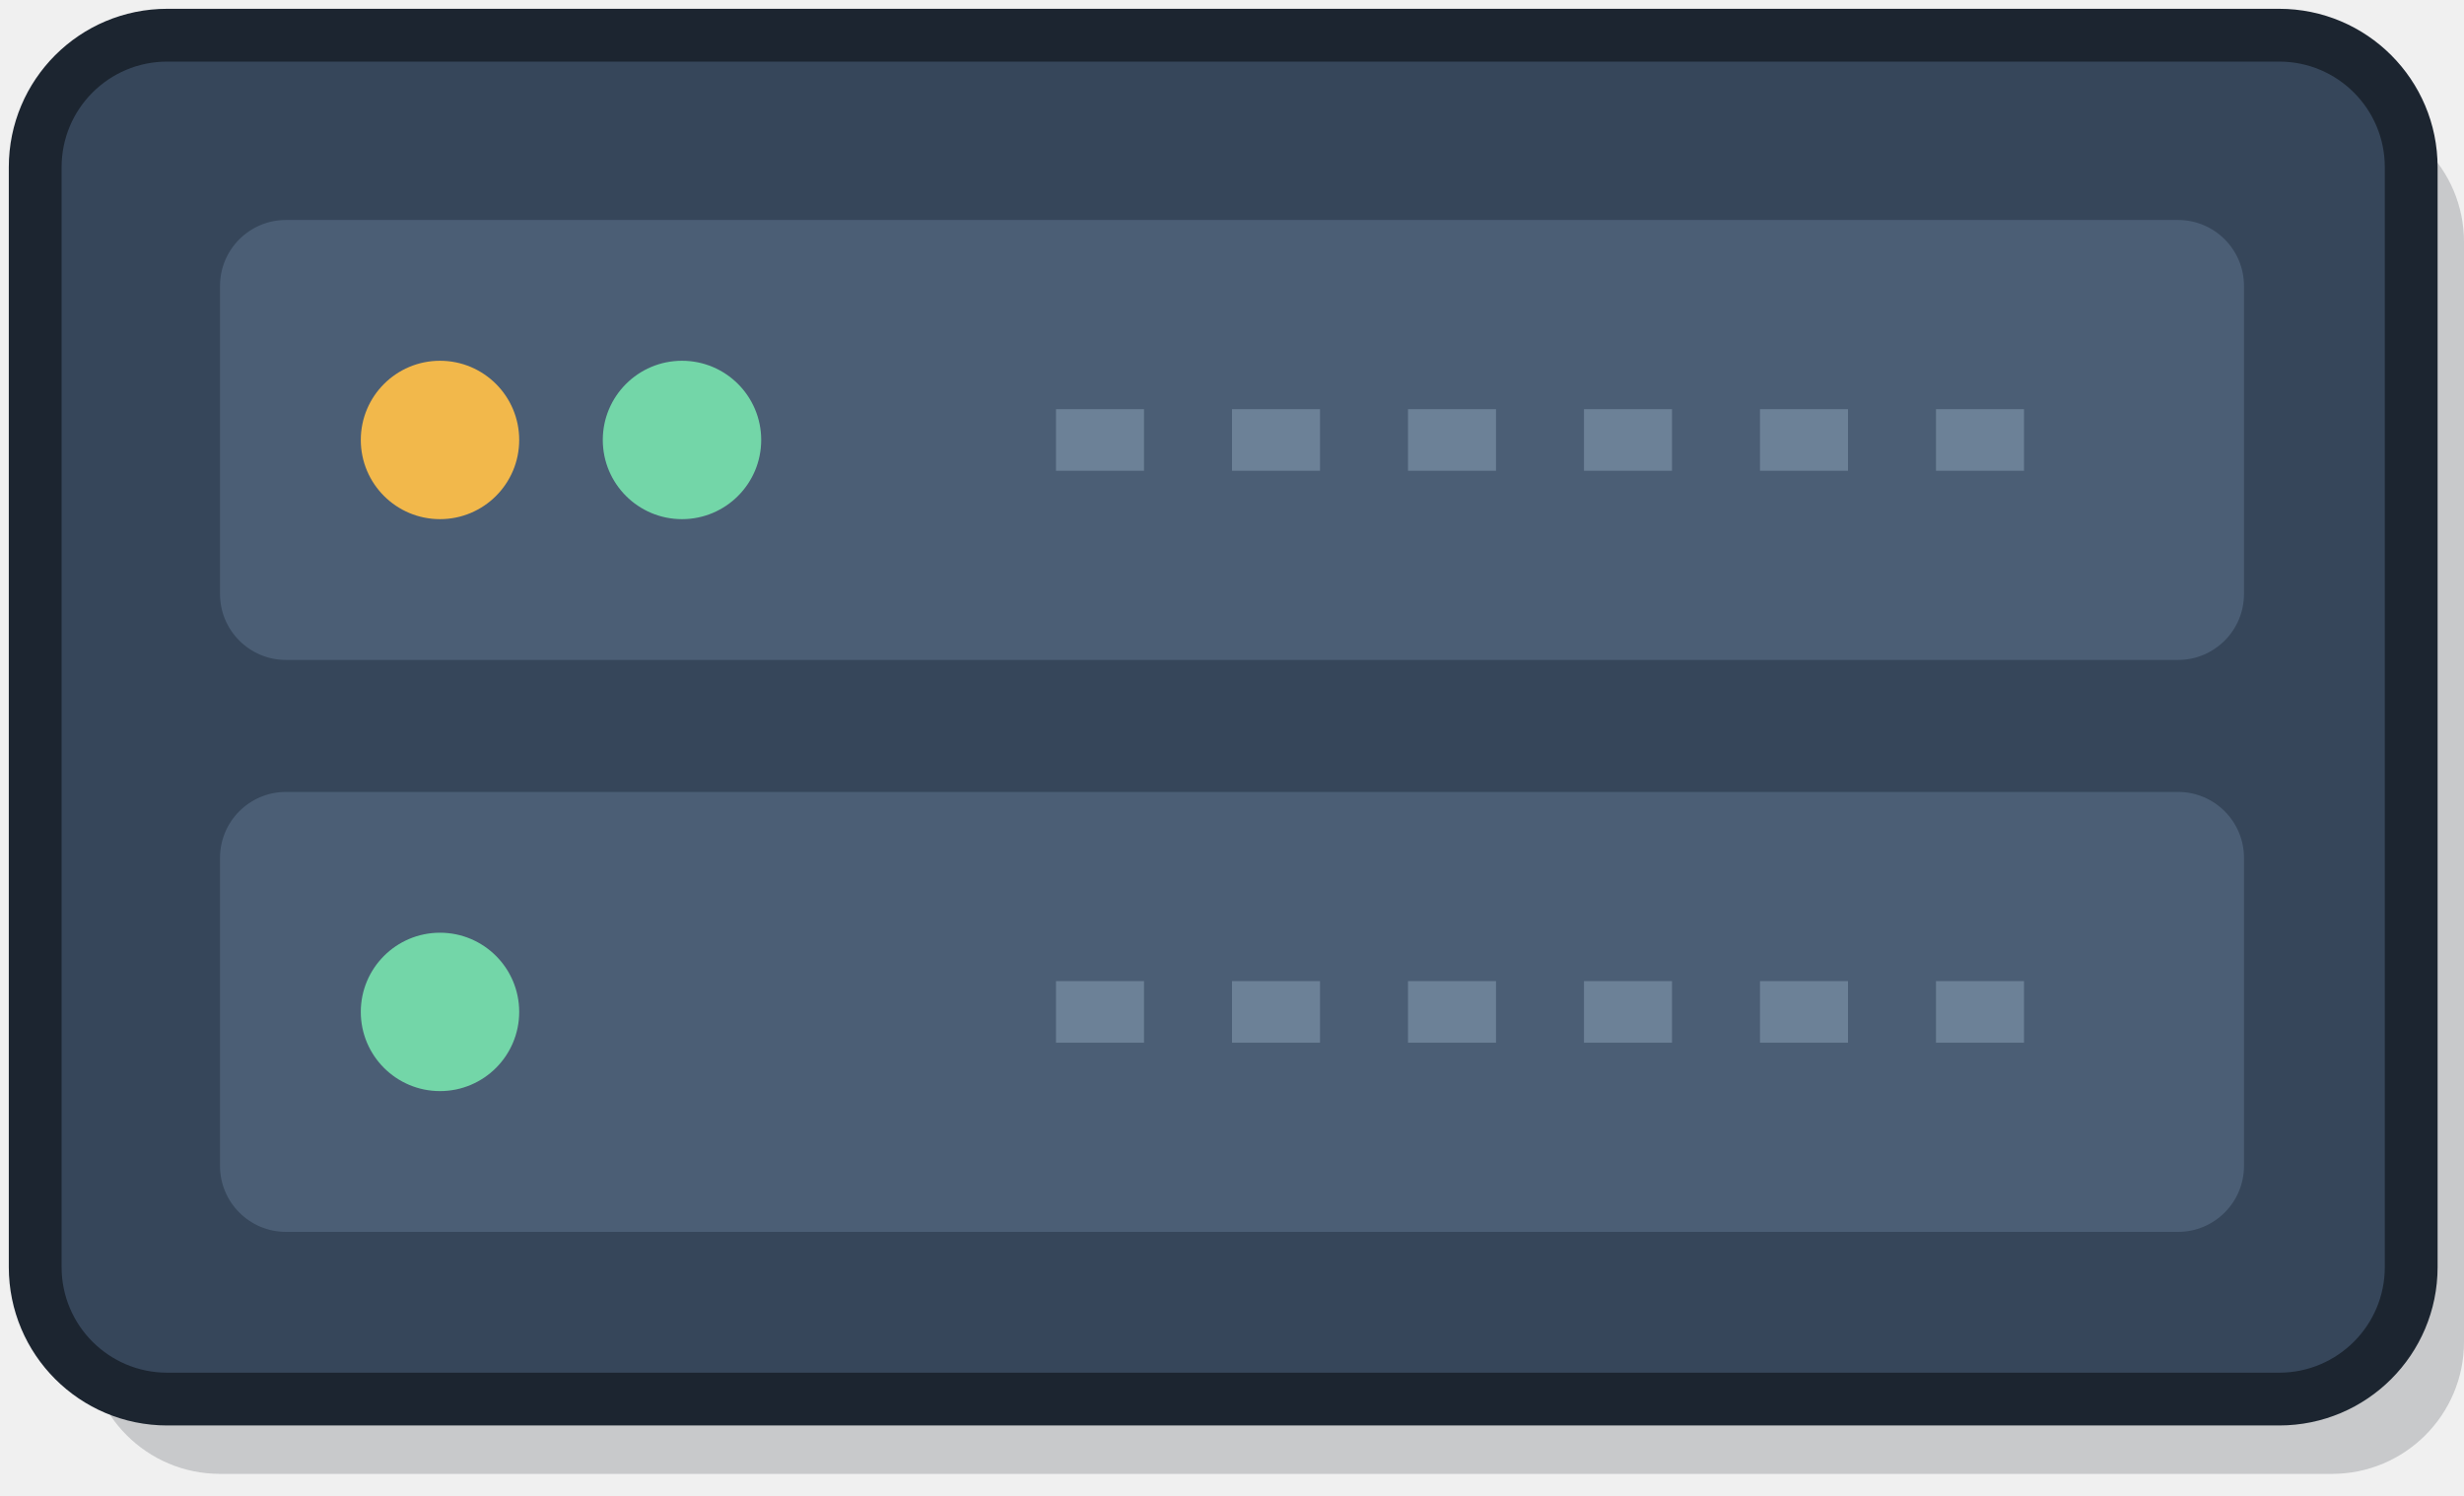
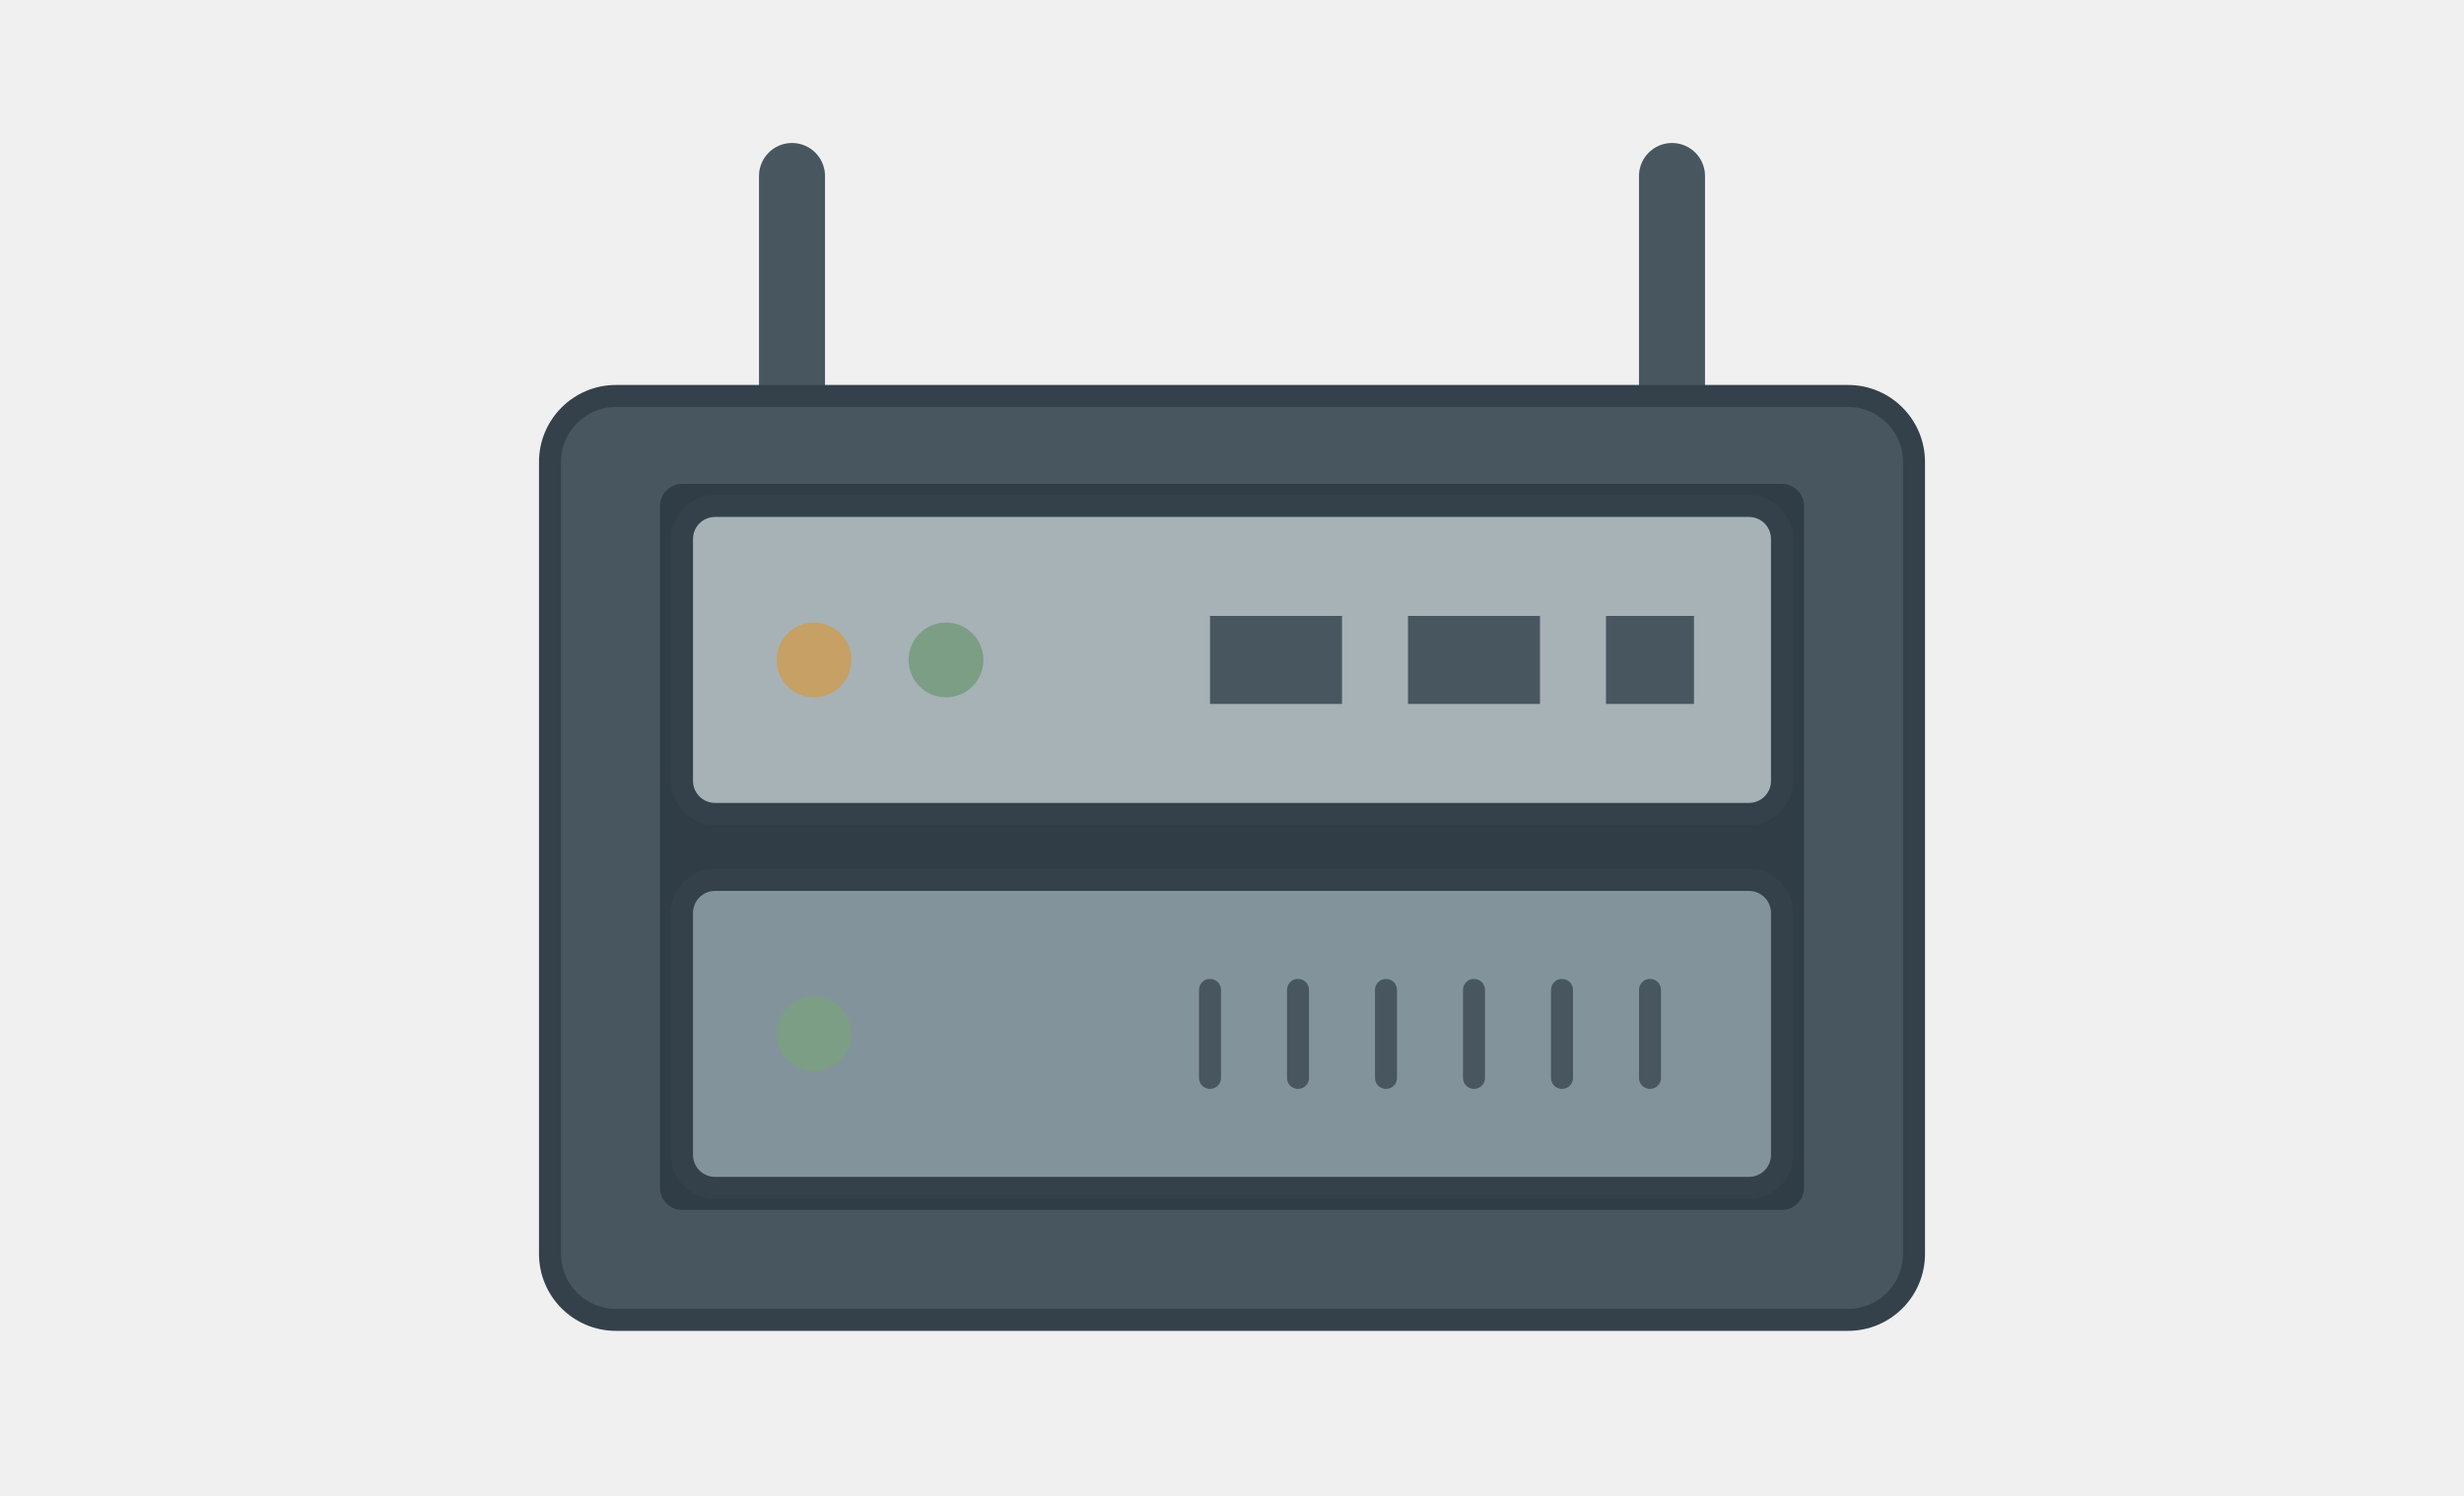
- <svg xmlns="http://www.w3.org/2000/svg" viewBox="0 0 56 34">
-   <rect x="2" y="2.5" width="54" height="31" rx="3" fill="#0F1720" opacity=".18" />
-   <rect x=".8" y=".8" width="54" height="31" rx="3" fill="#36465A" stroke="#1C2530" stroke-width="1.2" />
-   <rect x="5" y="5" width="46" height="10" rx="1.5" fill="#4B5E75" />
-   <rect x="5" y="18" width="46" height="10" rx="1.5" fill="#4B5E75" />
-   <circle cx="10" cy="10" r="1.8" fill="#F2B84B" />
-   <circle cx="15.5" cy="10" r="1.8" fill="#73D6A8" />
-   <circle cx="10" cy="23" r="1.8" fill="#73D6A8" />
-   <path d="M24 10h22M24 23h22" stroke="#6C8197" stroke-width="1.4" stroke-dasharray="2 2" />
+ <svg xmlns="http://www.w3.org/2000/svg" width="112" height="68" viewBox="0 0 112 68" fill="none">
+   <g clip-path="url(#clip0_4_501)">
+     <path d="M36 21V8M76 21V8" stroke="#485660" stroke-width="3" stroke-linecap="round" />
+     <path d="M84 18H28C26.343 18 25 19.343 25 21V57C25 58.657 26.343 60 28 60H84C85.657 60 87 58.657 87 57V21C87 19.343 85.657 18 84 18Z" fill="#485660" stroke="#34414A" />
+     <path d="M81 22H31C30.448 22 30 22.448 30 23V54C30 54.552 30.448 55 31 55H81C81.552 55 82 54.552 82 54V23C82 22.448 81.552 22 81 22Z" fill="#303D46" />
+     <path d="M79.5 23H32.5C31.672 23 31 23.672 31 24.5V35.5C31 36.328 31.672 37 32.5 37H79.5C80.328 37 81 36.328 81 35.5V24.5C81 23.672 80.328 23 79.5 23Z" fill="#A6B2B6" stroke="#34414A" />
+     <path d="M37 31.7C37.939 31.7 38.7 30.939 38.7 30C38.7 29.061 37.939 28.3 37 28.3C36.061 28.3 35.3 29.061 35.3 30C35.3 30.939 36.061 31.7 37 31.7Z" fill="#C6A064" />
+     <path d="M43 31.7C43.939 31.7 44.7 30.939 44.7 30C44.7 29.061 43.939 28.3 43 28.3C42.061 28.3 41.3 29.061 41.3 30C41.3 30.939 42.061 31.7 43 31.7Z" fill="#7B9E84" />
+     <path d="M55 28H61V32H55V28ZM64 28H70V32H64V28ZM73 28H77V32H73V28Z" fill="#485660" />
+     <path d="M79.5 40H32.5C31.672 40 31 40.672 31 41.5V52.5C31 53.328 31.672 54 32.5 54H79.5C80.328 54 81 53.328 81 52.5V41.5C81 40.672 80.328 40 79.5 40Z" fill="#83939C" stroke="#34414A" />
+     <path d="M37 48.7C37.939 48.7 38.7 47.939 38.7 47C38.7 46.061 37.939 45.3 37 45.3C36.061 45.3 35.3 46.061 35.3 47C35.3 47.939 36.061 48.7 37 48.7Z" fill="#7B9E84" />
+     <path d="M55 45V49M59 45V49M63 45V49M67 45V49M71 45V49M75 45V49" stroke="#485660" stroke-linecap="round" />
+   </g>
+   <defs>
+     <clipPath id="clip0_4_501">
+       <rect width="112" height="68" fill="white" />
+     </clipPath>
+   </defs>
</svg>
